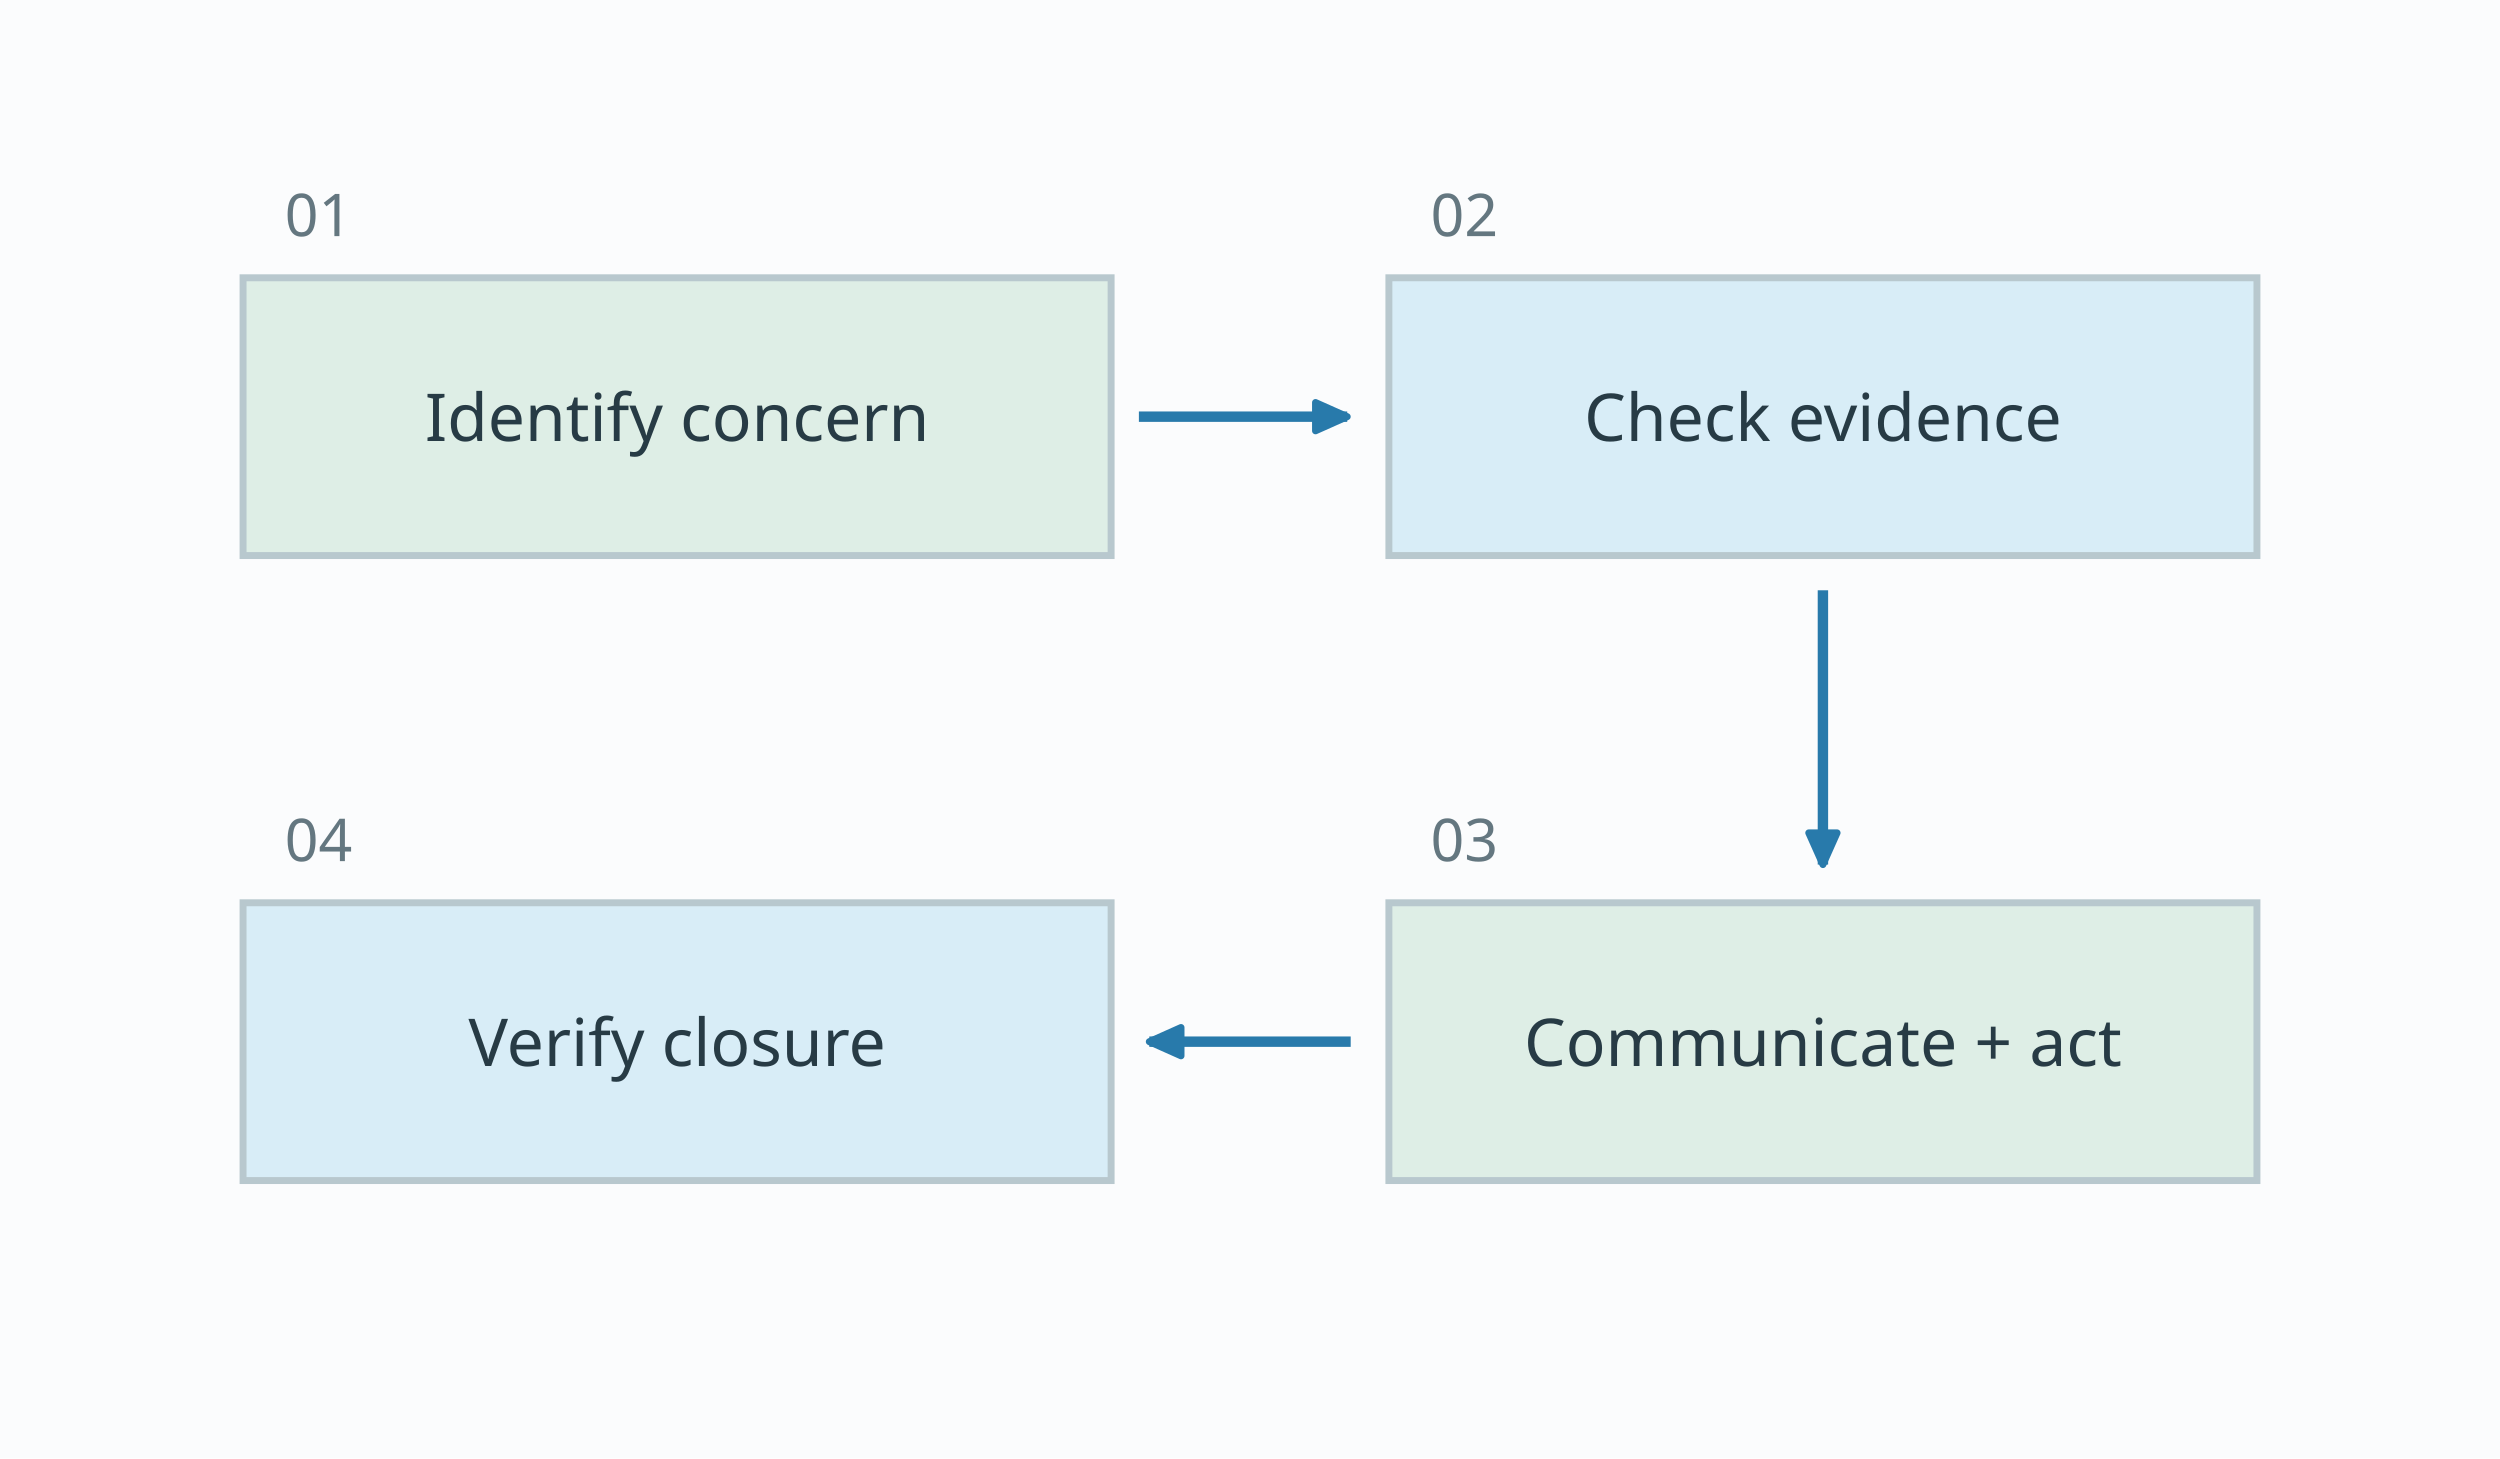
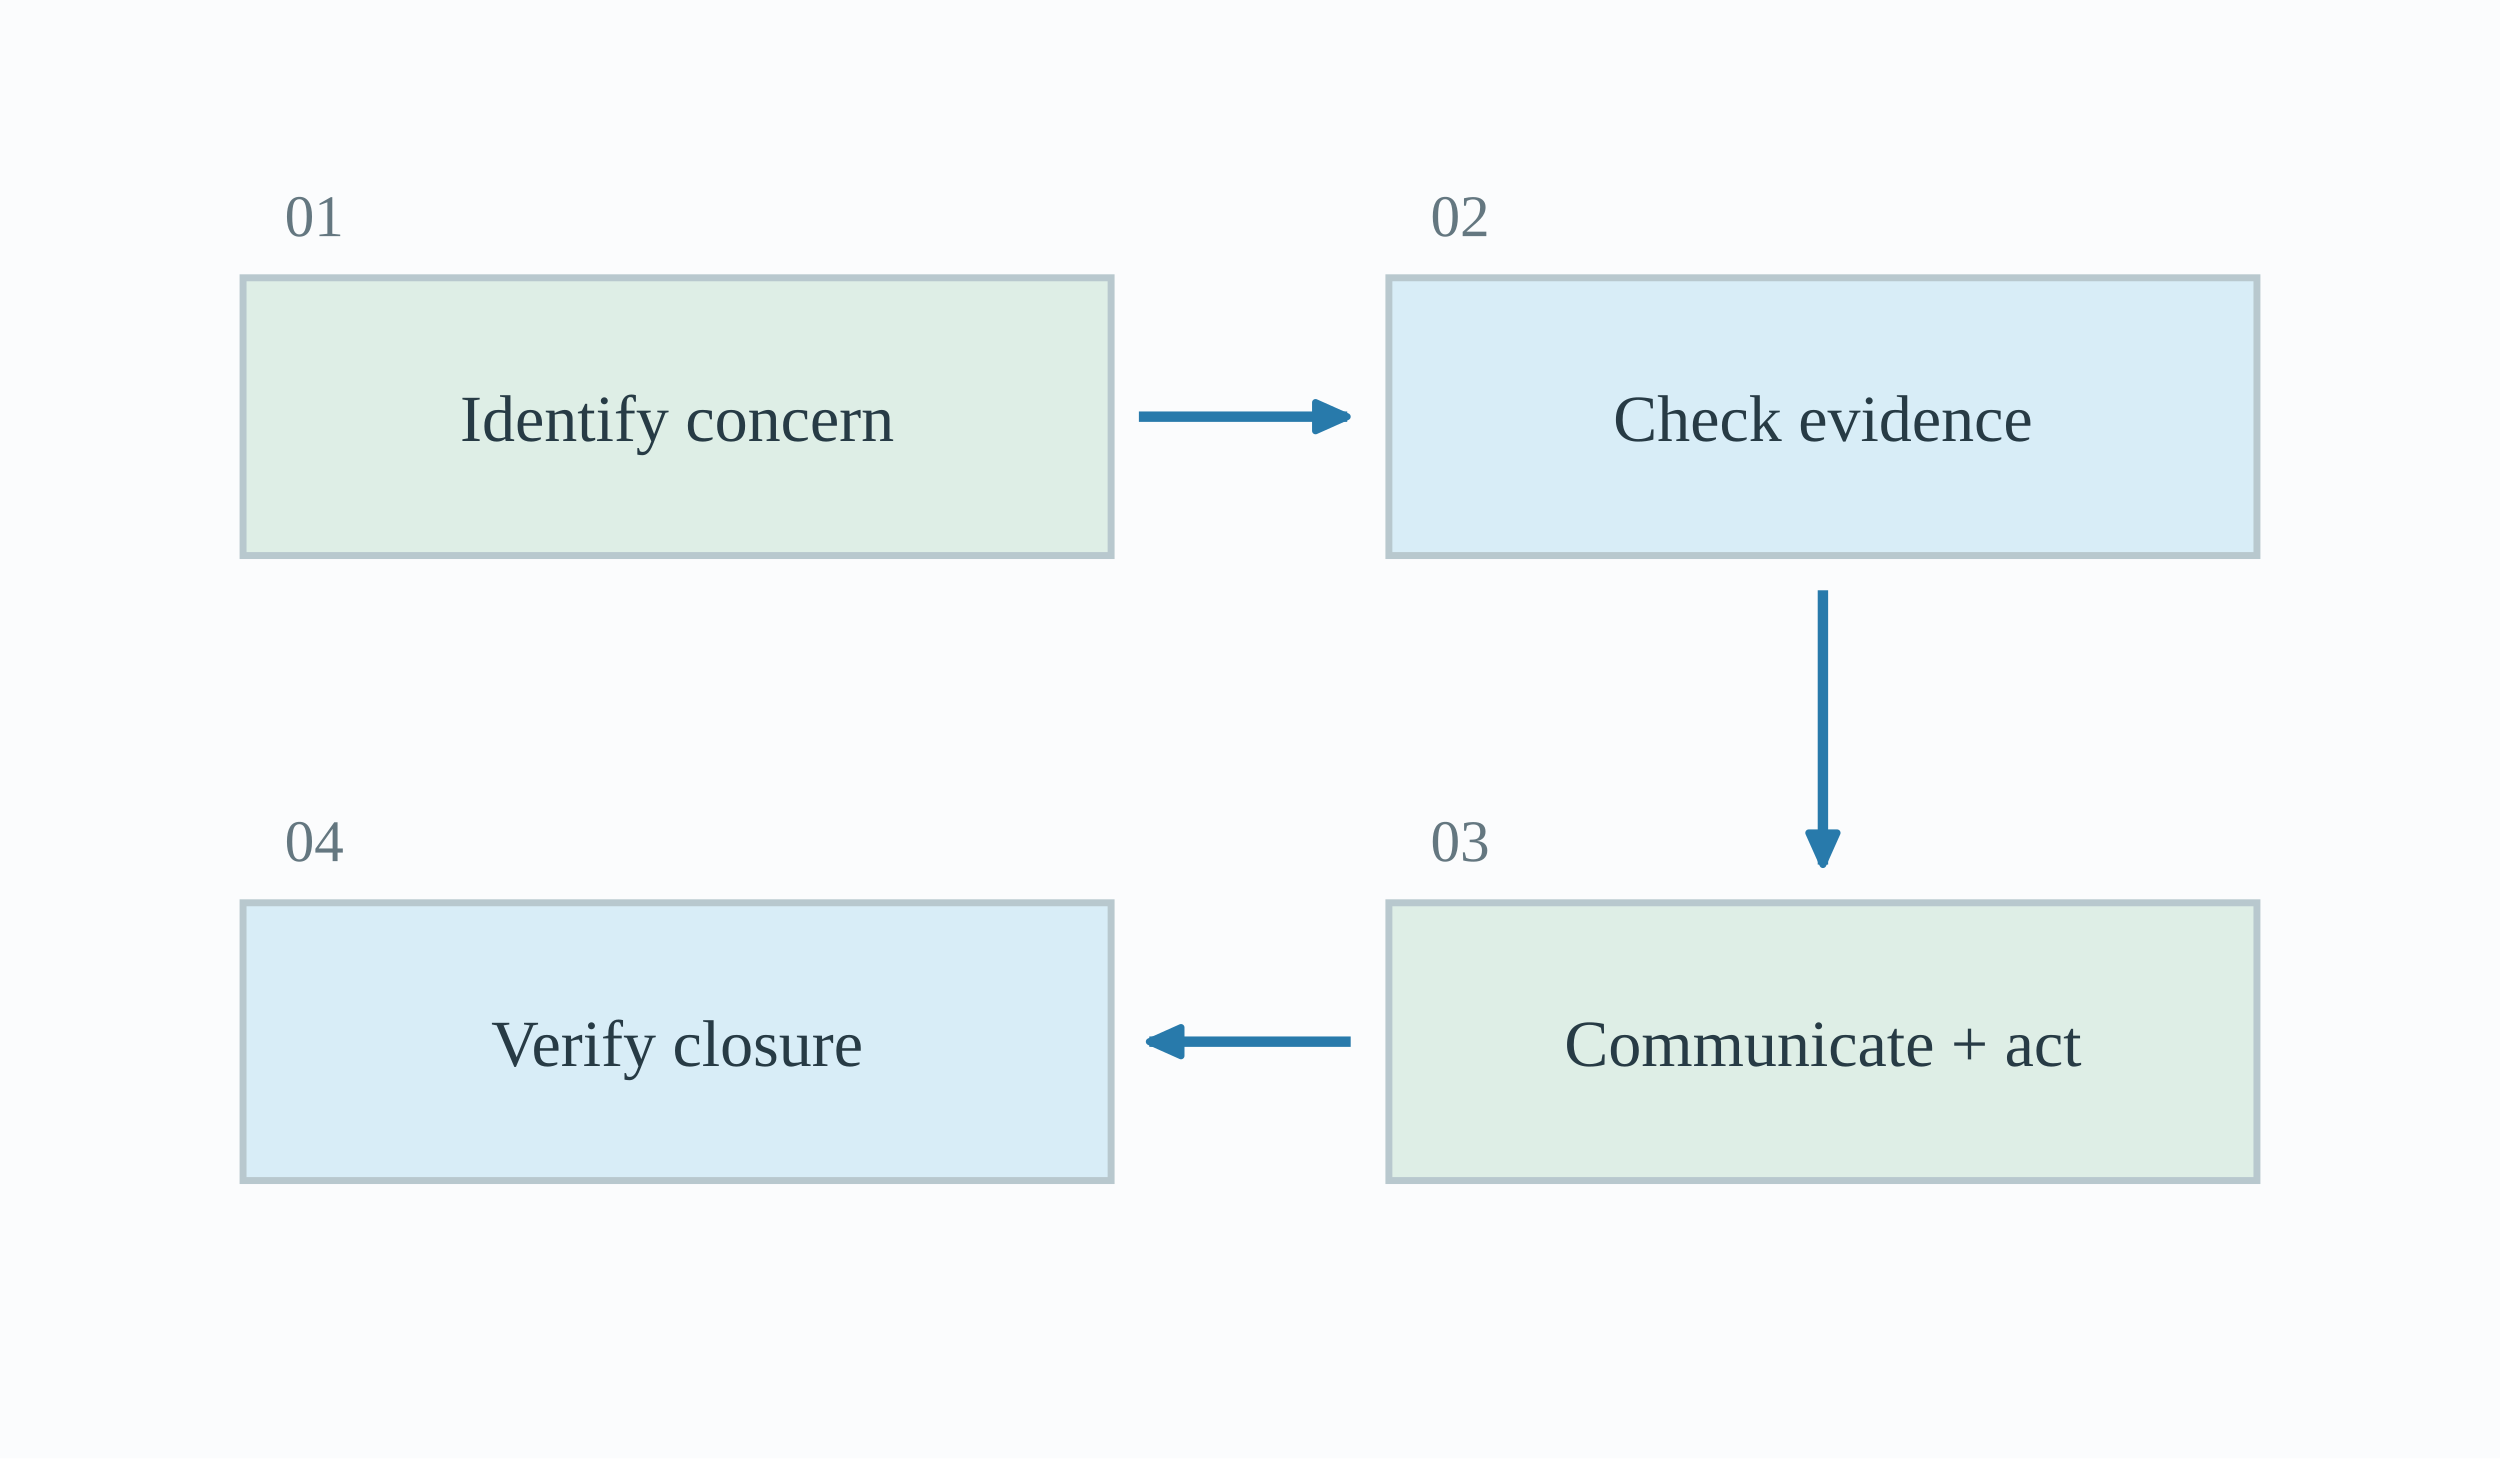
<svg xmlns="http://www.w3.org/2000/svg" viewBox="0 0 720 420" width="720" height="420" role="img" aria-labelledby="title desc">
  <rect width="720" height="420" fill="#fbfcfd" />
-   <g font-family="Verdana, sans-serif" letter-spacing="0">
+   <g font-family="'Times New Roman', Times, serif" letter-spacing="0">
    <rect x="70" y="80" width="250" height="80" fill="#deeee6" stroke="#b8c8ce" stroke-width="2" />
    <text x="195" y="127" font-size="19" fill="#273b45" text-anchor="middle">Identify concern</text>
    <text x="82" y="68" font-size="17" fill="#647780" text-anchor="start">01</text>
    <rect x="400" y="80" width="250" height="80" fill="#d8edf7" stroke="#b8c8ce" stroke-width="2" />
    <text x="525" y="127" font-size="19" fill="#273b45" text-anchor="middle">Check evidence</text>
    <text x="412" y="68" font-size="17" fill="#647780" text-anchor="start">02</text>
    <rect x="400" y="260" width="250" height="80" fill="#deeee6" stroke="#b8c8ce" stroke-width="2" />
    <text x="525" y="307" font-size="19" fill="#273b45" text-anchor="middle">Communicate + act</text>
    <text x="412" y="248" font-size="17" fill="#647780" text-anchor="start">03</text>
    <rect x="70" y="260" width="250" height="80" fill="#d8edf7" stroke="#b8c8ce" stroke-width="2" />
    <text x="195" y="307" font-size="19" fill="#273b45" text-anchor="middle">Verify closure</text>
    <text x="82" y="248" font-size="17" fill="#647780" text-anchor="start">04</text>
    <line x1="328" y1="120" x2="388" y2="120" stroke="#287aab" stroke-width="3" />
    <polygon points="388,120 378.869,124.078 378.869,115.922" fill="#287aab" stroke="#287aab" stroke-width="2" stroke-linejoin="round" />
    <line x1="525" y1="170" x2="525" y2="249" stroke="#287aab" stroke-width="3" />
    <polygon points="525,249 520.922,239.869 529.078,239.869" fill="#287aab" stroke="#287aab" stroke-width="2" stroke-linejoin="round" />
    <line x1="389" y1="300" x2="331" y2="300" stroke="#287aab" stroke-width="3" />
    <polygon points="331,300 340.131,295.922 340.131,304.078" fill="#287aab" stroke="#287aab" stroke-width="2" stroke-linejoin="round" />
  </g>
</svg>
